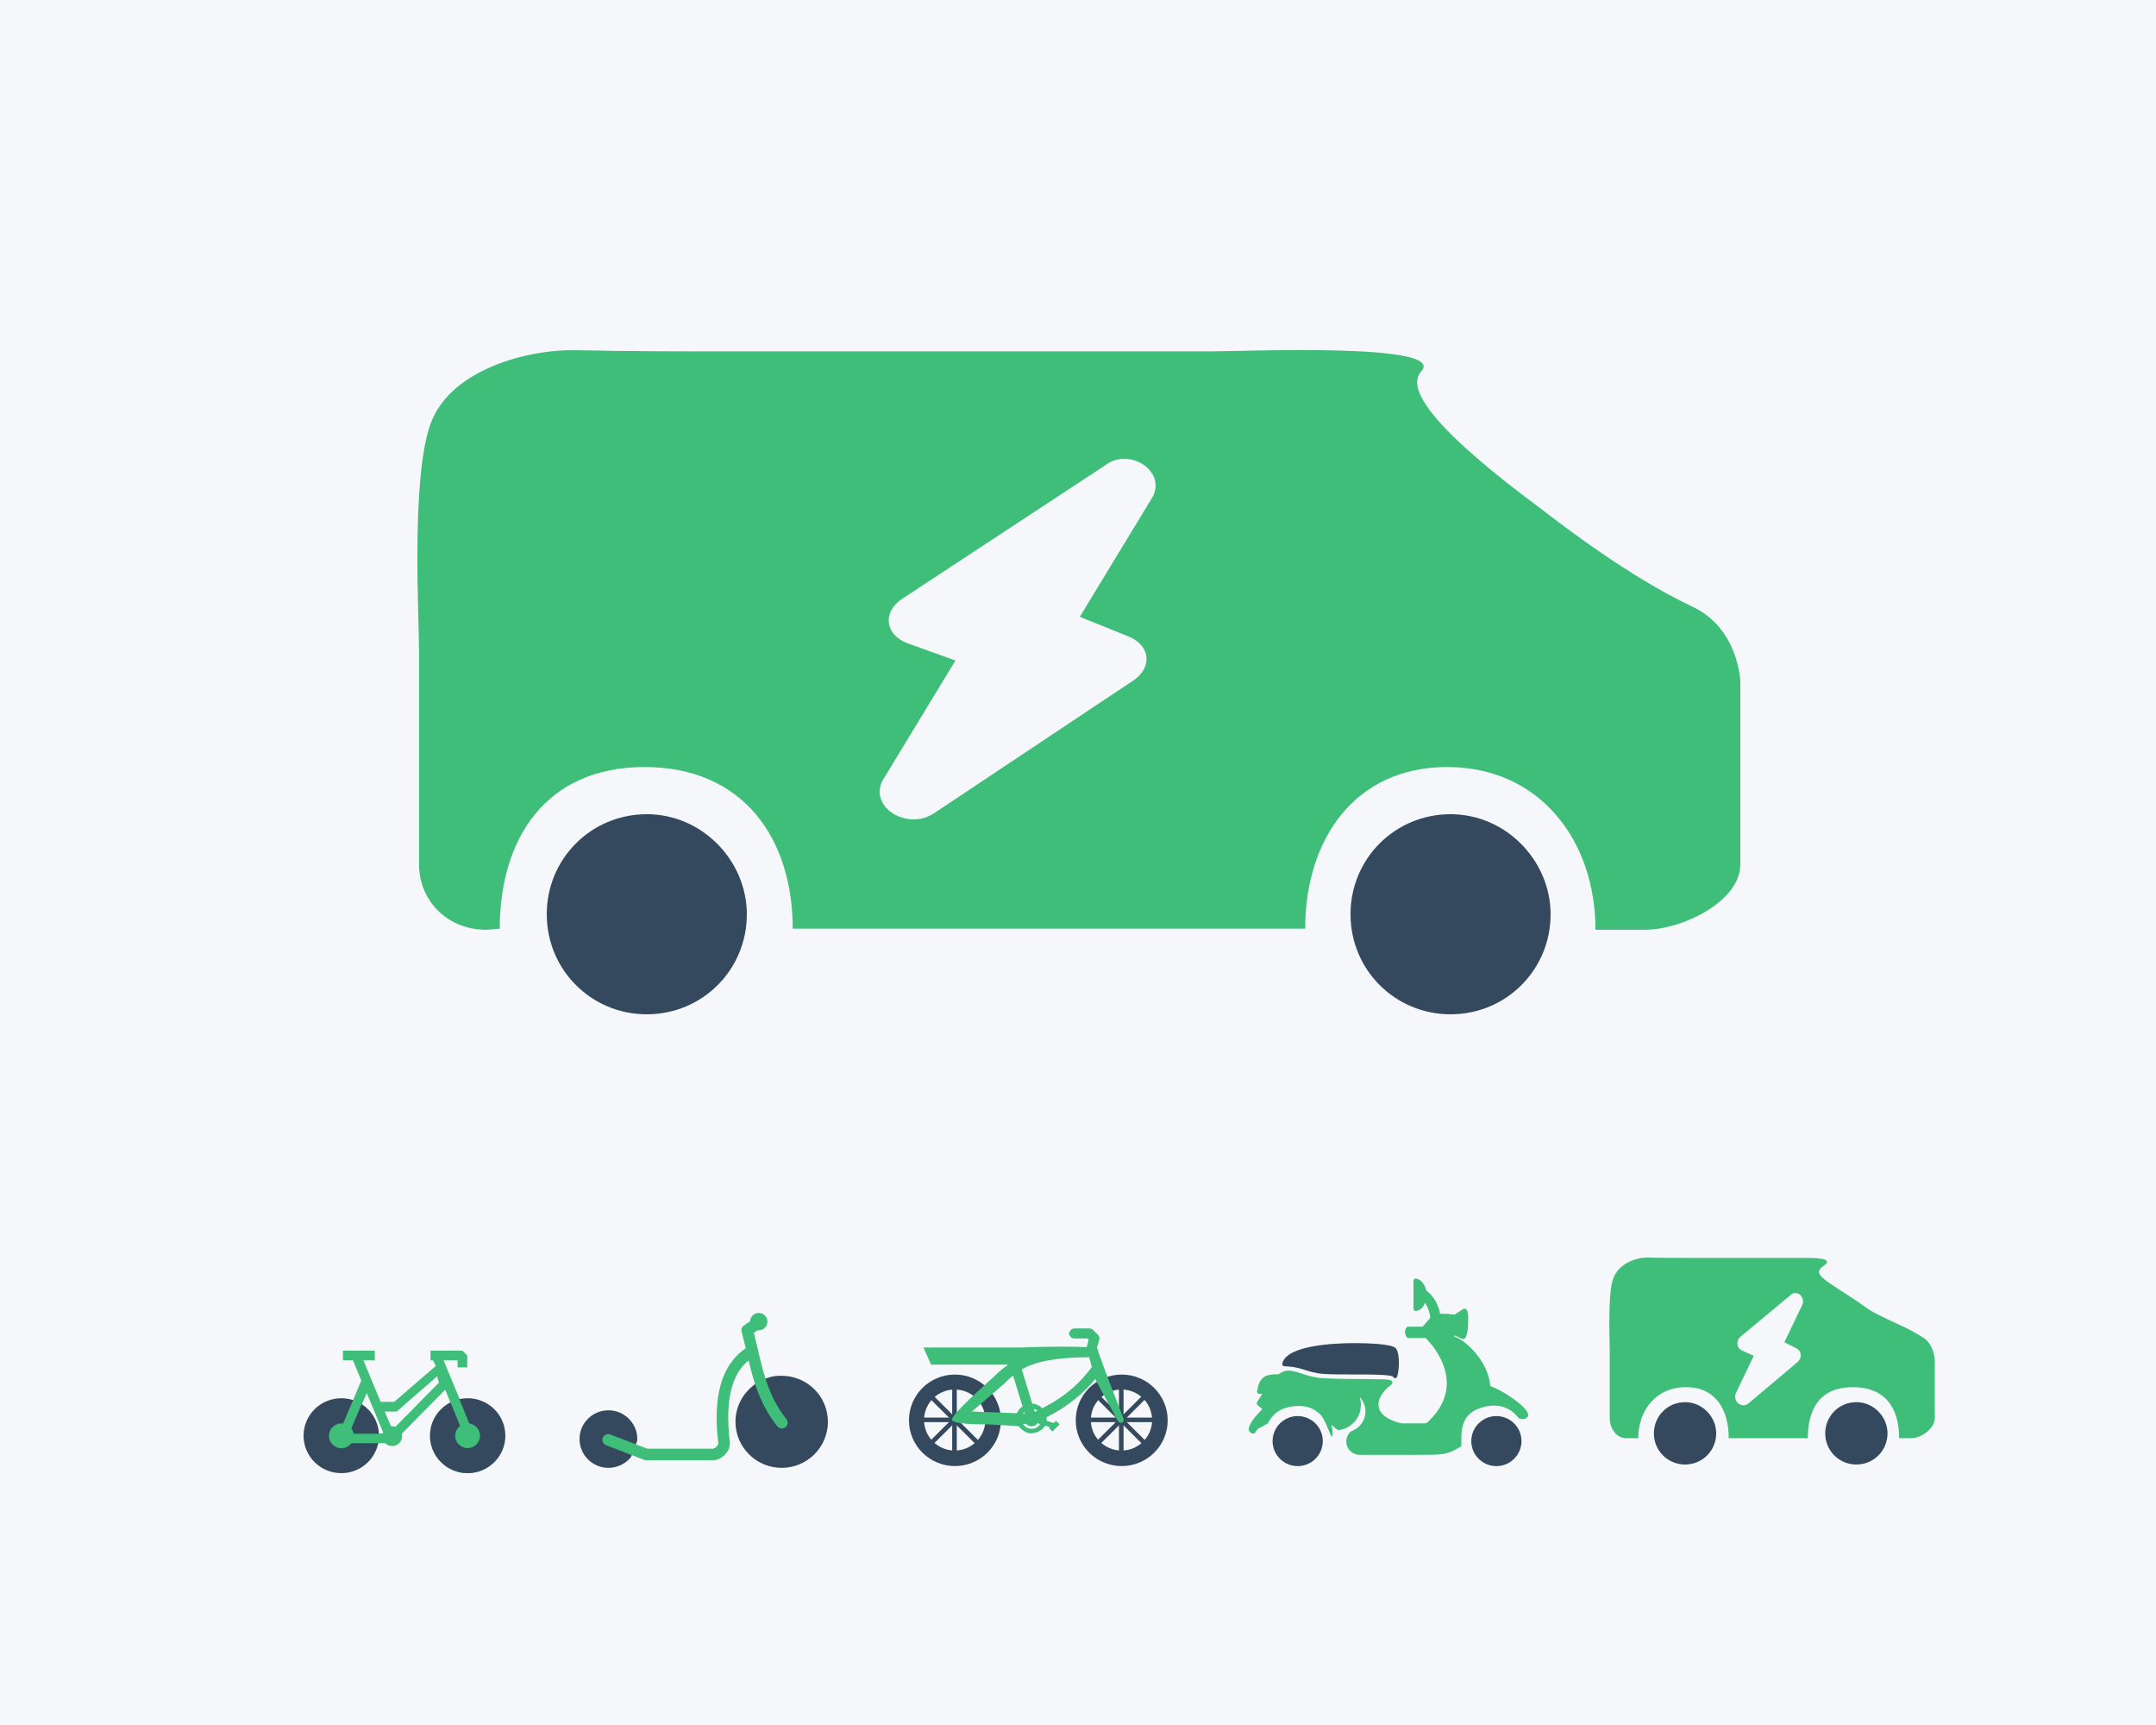
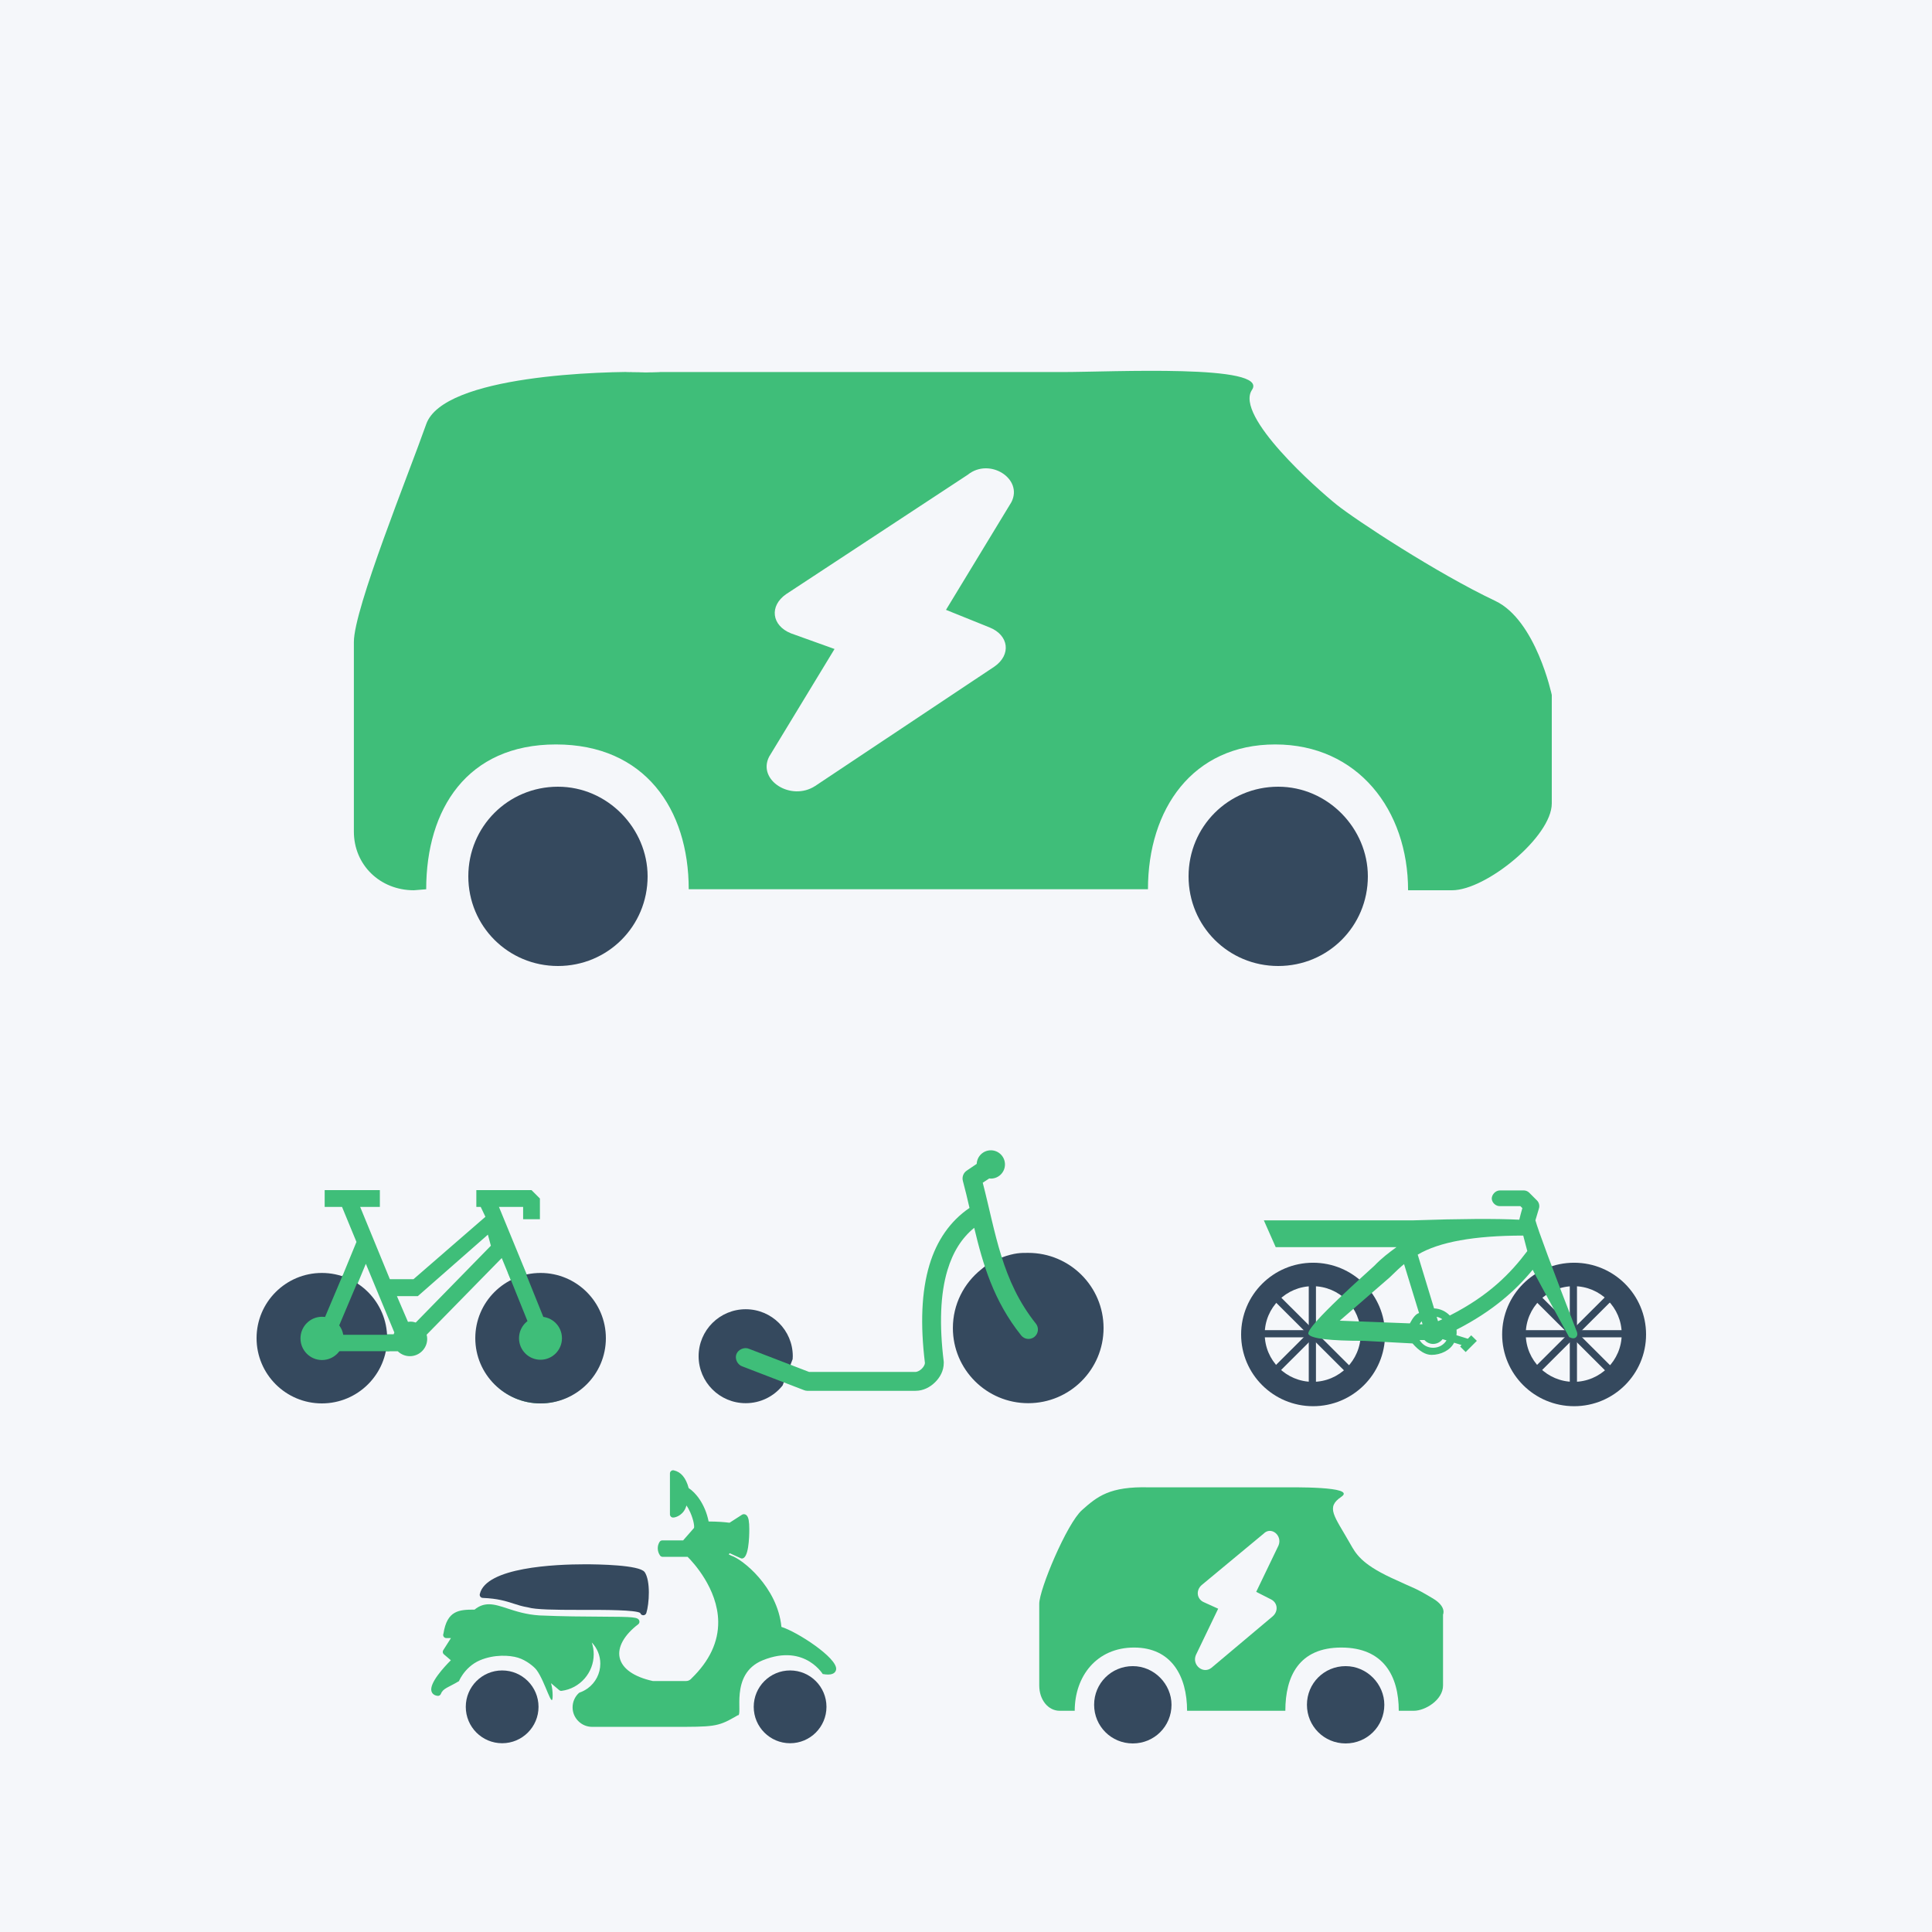
- <svg xmlns="http://www.w3.org/2000/svg" width="1250px" height="1000px" viewBox="0 0 1250 1000" version="1.1">
+ <svg xmlns="http://www.w3.org/2000/svg" width="1250px" height="1250px" viewBox="0 0 1250 1250" version="1.1">
  <g id="Layout_Template" stroke="none" stroke-width="1" fill="none" fill-rule="evenodd">
    <g id="car">
      <g>
-         <rect id="Rectangle" fill="#F5F7FA" x="0" y="0" width="1250" height="1000" />
-         <g id="icon/pedelec" transform="translate(527, 770)">
-           <g id="pedelec">
-             <g id="Group-9" transform="translate(0, 26.84658)" fill="#35495E">
-               <path d="M26.655,53.046 C11.934,53.046 0,41.171 0,26.523 C0,11.875 11.934,0 26.655,0 C41.376,0 53.309,11.875 53.309,26.523 C53.309,41.171 41.376,53.046 26.655,53.046 Z M26.518,44.037 C36.332,44.037 44.288,36.121 44.288,26.355 C44.288,16.59 36.332,8.673 26.518,8.673 C16.704,8.673 8.748,16.59 8.748,26.355 C8.748,36.121 16.704,44.037 26.518,44.037 Z" id="Combined-Shape" />
-               <rect id="Rectangle" x="5.864" y="24.932" width="41.048" height="2.652" />
-               <polygon id="Rectangle" transform="translate(26.38813, 26.25768) scale(-1, -1) rotate(90) translate(-26.38813, -26.25768) " points="5.965 24.925 46.811 24.925 46.811 27.59 5.965 27.59" />
-               <polygon id="Rectangle" transform="translate(26.38813, 26.25768) scale(-1, -1) rotate(45) translate(-26.38813, -26.25768) " points="5.918 24.979 46.865 24.878 46.858 27.536 5.911 27.638" />
-               <polygon id="Rectangle" transform="translate(26.38813, 26.25768) scale(-1, -1) rotate(135) translate(-26.38813, -26.25768) " points="5.911 24.878 46.858 24.979 46.865 27.638 5.918 27.536" />
-             </g>
-             <g id="Group-9" transform="translate(96.69065, 26.84658)" fill="#35495E">
-               <path d="M26.655,53.046 C11.934,53.046 0,41.171 0,26.523 C0,11.875 11.934,0 26.655,0 C41.376,0 53.309,11.875 53.309,26.523 C53.309,41.171 41.376,53.046 26.655,53.046 Z M26.518,44.037 C36.332,44.037 44.288,36.121 44.288,26.355 C44.288,16.59 36.332,8.673 26.518,8.673 C16.704,8.673 8.748,16.59 8.748,26.355 C8.748,36.121 16.704,44.037 26.518,44.037 Z" id="Combined-Shape" />
-               <rect id="Rectangle" x="5.864" y="24.932" width="41.048" height="2.652" />
-               <polygon id="Rectangle" transform="translate(26.38813, 26.25768) scale(-1, -1) rotate(90) translate(-26.38813, -26.25768) " points="5.965 24.925 46.811 24.925 46.811 27.59 5.965 27.59" />
-               <polygon id="Rectangle" transform="translate(26.38813, 26.25768) scale(-1, -1) rotate(45) translate(-26.38813, -26.25768) " points="5.918 24.979 46.865 24.878 46.858 27.536 5.911 27.638" />
-               <polygon id="Rectangle" transform="translate(26.38813, 26.25768) scale(-1, -1) rotate(135) translate(-26.38813, -26.25768) " points="5.911 24.878 46.858 24.979 46.865 27.638 5.918 27.536" />
-             </g>
-             <path d="M95.891,5.923 L103.451,5.923 L104.177,6.652 C103.77,8.048 103.363,9.594 103.038,10.943 C94.384,10.507 81.338,10.584 63.901,11.174 L8.417,11.174 L12.81,21.092 L57.545,21.092 C54.686,23.17 52.073,25.135 49.359,27.955 C48.295,29.061 23.352,50.835 24.959,53.281 C26.03,54.911 32.899,55.727 45.566,55.727 L63.496,56.688 C65.936,59.507 68.284,60.917 70.537,60.917 C73.918,60.917 77.453,59.253 78.895,56.416 L81.672,57.278 L81.126,57.823 L83.177,59.867 L87.32,55.727 L85.222,53.682 L83.991,54.956 L79.754,53.636 C79.882,52.93 79.824,52.258 79.801,51.592 C93.224,44.742 101.69,37.087 108,29.448 C108.14,29.896 112.639,38.195 121.5,54.344 C122.664,54.928 123.531,54.928 124.103,54.344 C124.675,53.76 124.675,52.874 124.103,51.686 C115.103,28.488 110.072,14.984 109.011,11.174 L110.289,6.883 C110.661,5.852 110.388,4.613 109.604,3.837 L106.687,0.925 C106.146,0.403 105.391,0.102 104.636,0.108 L95.891,0.108 C94.066,0.125 92.823,1.816 92.84,3.154 C92.91,4.672 94.368,5.992 95.891,5.923 Z M106.007,22.536 C99.767,30.811 91.835,38.958 77.308,46.364 C75.803,44.829 73.764,43.822 71.474,43.729 L65.414,23.856 C73.343,19.158 86.373,16.809 104.502,16.809 C105.161,19.345 105.662,21.254 106.007,22.536 Z M65.913,45.455 C64.842,45.723 63.708,46.994 62.509,49.268 L36.534,48.275 L54.983,32.316 C57.358,29.984 59.15,28.332 60.358,27.359 L65.913,45.455 Z M72.434,46.827 C73.195,47.001 73.915,47.296 74.531,47.736 C74.008,47.985 73.474,48.217 72.939,48.466 L72.434,46.827 Z M66.879,48.512 L67.198,49.601 L66.106,49.601 C66.332,49.207 66.571,48.837 66.879,48.512 Z M74.623,55.102 L76.081,55.56 C75.059,57.221 73.234,58.287 71.113,58.287 C68.946,58.287 67.11,57.152 66.104,55.421 L67.882,55.421 C68.684,56.289 69.841,56.874 71.119,56.874 C72.548,56.874 73.827,56.156 74.629,55.102 L74.623,55.102 Z" id="Fill-1" fill="#3FBE79" />
-           </g>
-         </g>
-         <g id="icon/car" transform="translate(242, 203)">
+         <rect id="Rectangle" fill="#F5F7FA" x="0" y="0" width="1250" height="1250" />
+         <g id="icon/car" transform="translate(228, 240)">
          <g id="car" transform="translate(0, -1)">
-             <path d="M650.543,92.276 C594.592,50.792 571.752,24.456 582.023,13.267 C597.429,-3.516 478.519,1.714 459.105,1.714 L180.839,1.714 C161.425,1.714 120.736,1.714 92.273,1.028 C63.809,0.342 18.667,12.267 7.489,44.075 C-3.689,75.883 0.957,154.827 0.957,176.326 L0.957,299.043 C0.957,320.542 17.793,337 39.785,337 L47.75,336.35 C47.75,284.456 74.241,242.655 131.713,242.655 C189.186,242.655 217.602,284.456 217.602,336.35 L514.73,336.35 C514.73,284.456 543.59,242.655 597.067,242.655 C650.543,242.655 683.023,285.105 683.023,337 L711.486,337 C733.478,337 767,320.542 767,299.043 L767,192.62 C767,192.62 765.793,162.254 739.415,149.773 C714.222,137.852 684.598,118.687 650.543,92.276 Z M426.355,85.921 L384.055,155.572 L412.276,166.949 C424.825,171.995 426.356,184.658 415.398,192.276 L299.393,269.545 C283.721,279.686 261.806,265.736 269.642,250.55 L311.942,180.899 L283.721,170.759 C271.172,165.713 269.641,153.05 280.599,145.431 L398.136,68.163 C412.216,56.785 434.193,70.735 426.357,85.921 L426.355,85.921 Z" id="Shape" fill="#3FBE79" />
+             <path d="M636.77,87.49 C624.373,77.549 570.682,30.133 582.023,13.267 C593.363,-3.599 491.4,1.714 459.105,1.714 C437.575,1.714 344.82,1.714 180.839,1.714 C161.425,1.714 219.463,2.4 191,1.714 C162.537,1.028 58.928,3.641 47.75,35.449 C36.573,67.257 0.957,154.827 0.957,176.326 L0.957,299.043 C0.957,320.542 17.793,337 39.785,337 L47.75,336.35 C47.75,284.456 74.241,242.655 131.713,242.655 C189.186,242.655 217.602,284.456 217.602,336.35 L514.73,336.35 C514.73,284.456 543.59,242.655 597.067,242.655 C650.543,242.655 683.023,285.105 683.023,337 L711.486,337 C733.478,337 776,302.32 776,280.821 L776,210.638 C776,210.638 765.793,162.254 739.415,149.773 C701.626,131.892 649.166,97.431 636.77,87.49 Z M426.355,85.921 L384.055,155.572 L412.276,166.949 C424.825,171.995 426.356,184.658 415.398,192.276 L299.393,269.545 C283.721,279.686 261.806,265.736 269.642,250.55 L311.942,180.899 L283.721,170.759 C271.172,165.713 269.641,153.05 280.599,145.431 L398.136,68.163 C412.216,56.785 434.193,70.735 426.357,85.921 L426.355,85.921 Z" id="Shape" fill="#3FBE79" />
            <path d="M133,270 C100.778,270 75,295.778 75,328 C75,360.222 100.778,386 133,386 C165.222,386 191,360.222 191,328 C191,297.087 165.222,270 133,270 L133,270 Z" id="wheel" fill="#35495E" />
            <path d="M599,270 C566.778,270 541,295.778 541,328 C541,360.222 566.778,386 599,386 C631.222,386 657,360.222 657,328 C657,297.087 631.222,270 599,270 L599,270 Z" id="wheel" fill="#35495E" />
          </g>
        </g>
-         <g id="icon/minicar" transform="translate(933, 729)">
-           <g id="minicar">
-             <path d="M145.322,26.448 C126.259,13.426 116.739,9.978 124.126,4.994 C131.513,0.009 117.77,0.223 112.994,0.223 L44.538,0.223 C39.762,0.223 29.752,0.223 22.75,0.009 C15.747,-0.205 4.642,3.512 1.892,13.426 C-0.858,23.34 0.285,47.946 0.285,54.647 L0.285,92.897 C0.285,99.597 4.427,104.727 9.837,104.727 L16.84,104.727 C16.84,88.552 27.09,75.15 44.538,75.15 C61.986,75.15 69.28,88.552 69.28,104.727 L115.142,104.727 C115.142,88.552 121.542,75.15 141.28,75.15 C161.018,75.15 168.079,88.552 168.079,104.727 L175.081,104.727 C180.492,104.727 188.738,99.597 188.738,92.897 L188.738,59.726 C188.738,59.726 188.442,50.261 181.952,46.371 C172.656,40.797 175.28,42.376 163.624,36.882 C149.57,30.258 150.898,30.258 145.322,26.448 Z M111.958,27.407 L101.544,49.097 L108.492,52.64 C111.581,54.211 111.958,58.155 109.26,60.527 L80.703,84.589 C76.845,87.747 71.45,83.403 73.379,78.674 L83.792,56.984 L76.845,53.826 C73.755,52.255 73.378,48.311 76.076,45.939 L105.011,21.877 C108.477,18.334 113.887,22.678 111.958,27.407 L111.958,27.407 Z" id="Shape" fill="#3FBE79" />
-             <path d="M43.953,83.844 C33.92,83.844 25.893,91.879 25.893,101.922 C25.893,111.965 33.92,120 43.953,120 C53.986,120 62.012,111.965 62.012,101.922 C62.012,92.287 53.986,83.844 43.953,83.844 L43.953,83.844 Z" id="wheel" fill="#35495E" />
-             <path d="M143.279,83.844 C133.246,83.844 125.219,91.879 125.219,101.922 C125.219,111.965 133.246,120 143.279,120 C153.312,120 161.338,111.965 161.338,101.922 C161.338,92.287 153.312,83.844 143.279,83.844 L143.279,83.844 Z" id="wheel" fill="#35495E" />
+         <g id="icon/pedelec" transform="translate(803, 770)">
+           <g id="pedelec">
+             <g id="Group-9" transform="translate(0, 46.98151)" fill="#35495E">
+               <path d="M46.557,92.83 C20.844,92.83 0,72.049 0,46.415 C0,20.781 20.844,0 46.557,0 C72.269,0 93.114,20.781 93.114,46.415 C93.114,72.049 72.269,92.83 46.557,92.83 Z M46.318,77.065 C63.46,77.065 77.356,63.211 77.356,46.122 C77.356,29.032 63.46,15.178 46.318,15.178 C29.176,15.178 15.28,29.032 15.28,46.122 C15.28,63.211 29.176,77.065 46.318,77.065 Z" id="Combined-Shape" />
+               <rect id="Rectangle" x="10.243" y="43.63" width="71.698" height="4.642" />
+               <polygon id="Rectangle" transform="translate(46.09127, 45.95094) scale(-1, -1) rotate(90) translate(-46.09127, -45.95094) " points="10.352 43.623 81.831 43.623 81.831 48.279 10.352 48.279" />
+               <polygon id="Rectangle" transform="translate(46.09127, 45.95094) scale(-1, -1) rotate(45) translate(-46.09127, -45.95094) " points="10.301 43.681 81.889 43.572 81.882 48.221 10.294 48.33" />
+               <polygon id="Rectangle" transform="translate(46.09127, 45.95094) scale(-1, -1) rotate(135) translate(-46.09127, -45.95094) " points="10.294 43.572 81.882 43.681 81.889 48.33 10.301 48.221" />
+             </g>
+             <g id="Group-9" transform="translate(168.8863, 46.98151)" fill="#35495E">
+               <path d="M46.557,92.83 C20.844,92.83 0,72.049 0,46.415 C0,20.781 20.844,0 46.557,0 C72.269,0 93.114,20.781 93.114,46.415 C93.114,72.049 72.269,92.83 46.557,92.83 Z M46.318,77.065 C63.46,77.065 77.356,63.211 77.356,46.122 C77.356,29.032 63.46,15.178 46.318,15.178 C29.176,15.178 15.28,29.032 15.28,46.122 C15.28,63.211 29.176,77.065 46.318,77.065 Z" id="Combined-Shape" />
+               <rect id="Rectangle" x="10.243" y="43.63" width="71.698" height="4.642" />
+               <polygon id="Rectangle" transform="translate(46.09127, 45.95094) scale(-1, -1) rotate(90) translate(-46.09127, -45.95094) " points="10.352 43.623 81.831 43.623 81.831 48.279 10.352 48.279" />
+               <polygon id="Rectangle" transform="translate(46.09127, 45.95094) scale(-1, -1) rotate(45) translate(-46.09127, -45.95094) " points="10.301 43.681 81.889 43.572 81.882 48.221 10.294 48.33" />
+               <polygon id="Rectangle" transform="translate(46.09127, 45.95094) scale(-1, -1) rotate(135) translate(-46.09127, -45.95094) " points="10.294 43.572 81.882 43.681 81.889 48.33 10.301 48.221" />
+             </g>
+             <path d="M167.49,10.365 L180.694,10.365 L181.962,11.642 C181.252,14.084 180.541,16.789 179.973,19.15 C164.857,18.387 142.071,18.522 111.614,19.554 L14.702,19.554 L22.376,36.91 L100.513,36.91 C95.519,40.548 90.954,43.986 86.214,48.92 C84.355,50.856 40.788,88.962 43.594,93.241 C45.465,96.095 57.463,97.521 79.589,97.521 L110.907,99.204 C115.169,104.137 119.269,106.604 123.205,106.604 C129.11,106.604 135.285,103.693 137.802,98.727 L142.654,100.237 L141.7,101.19 L145.283,104.767 L152.519,97.521 L148.855,93.944 L146.703,96.174 L139.304,93.863 C139.528,92.627 139.426,91.451 139.386,90.286 C162.831,78.298 177.619,64.901 188.64,51.534 C188.884,52.318 196.744,66.841 212.219,95.103 C214.252,96.125 215.768,96.125 216.767,95.103 C217.766,94.08 217.766,92.53 216.767,90.45 C201.047,49.854 192.26,26.222 190.406,19.554 L192.639,12.045 C193.288,10.242 192.811,8.073 191.441,6.715 L186.346,1.618 C185.402,0.706 184.083,0.179 182.764,0.189 L167.489,0.189 C164.302,0.22 162.13,3.178 162.16,5.519 C162.283,8.176 164.83,10.486 167.49,10.365 Z M185.159,39.438 C174.259,53.919 160.405,68.176 135.032,81.137 C132.403,78.451 128.841,76.688 124.842,76.526 L114.256,41.748 C128.107,33.527 150.864,29.416 182.53,29.416 C183.681,33.854 184.557,37.195 185.159,39.438 Z M115.129,79.546 C113.258,80.016 111.276,82.24 109.183,86.22 L63.813,84.481 L96.038,56.552 C100.185,52.472 103.315,49.58 105.426,47.878 L115.129,79.546 Z M126.518,81.948 C127.847,82.252 129.106,82.769 130.182,83.539 C129.268,83.975 128.334,84.38 127.401,84.816 L126.518,81.948 Z M116.815,84.897 L117.373,86.802 L115.465,86.802 C115.861,86.113 116.277,85.464 116.815,84.897 Z M130.341,96.429 L132.889,97.229 C131.102,100.138 127.915,102.002 124.211,102.002 C120.425,102.002 117.218,100.016 115.462,96.986 L118.568,96.986 C119.969,98.506 121.988,99.529 124.221,99.529 C126.718,99.529 128.951,98.273 130.351,96.429 L130.341,96.429 Z" id="Fill-1" fill="#3FBE79" />
          </g>
        </g>
-         <g id="icon/scooter" transform="translate(724, 741)">
-           <g id="scooter" transform="translate(81, 54.5) scale(-1, 1) translate(-81, -54.5) ">
-             <path d="M154.149,75.858 L156.942,73.484 C157.421,73.079 157.53,72.377 157.186,71.847 L154.113,67.025 L155.912,67.025 L155.957,67.025 C156.662,67.025 157.223,66.467 157.223,65.766 C157.223,65.577 157.186,65.397 157.105,65.235 C155.641,55.916 150.805,55.691 144.667,55.682 C142.887,54.234 141.043,53.55 138.901,53.55 C136.632,53.55 134.273,54.324 131.534,55.214 C128.198,56.303 124.049,57.661 118.716,57.994 C109.28,58.408 100.738,58.452 93.878,58.488 C80.916,58.551 79.244,58.623 78.756,60.135 C78.593,60.647 78.765,61.196 79.19,61.52 C84.839,65.811 87.542,70.668 86.611,74.833 C85.635,79.186 80.925,82.479 73.342,84.134 L60.054,84.134 C59.367,84.134 58.753,83.909 58.165,83.396 C58.093,83.351 58.021,83.27 57.822,83.036 C50.663,76.11 47.083,68.518 47.192,60.449 C47.364,47.244 57.424,36.639 59.431,34.651 L69.428,34.651 C69.834,34.651 70.223,34.453 70.458,34.121 C71.055,33.275 71.371,32.285 71.371,31.251 C71.371,30.307 71.127,29.443 70.639,28.687 C70.404,28.328 70.006,28.103 69.572,28.103 L61.229,28.103 L56.9,23.182 C56.655,22.688 56.936,20.178 58.364,16.949 C58.924,15.689 59.458,14.79 59.891,14.178 C60.841,17.803 63.968,19 65.233,19 C65.929,19 66.499,18.433 66.499,17.74 L66.499,1.423 C66.499,1.045 66.327,0.685 66.029,0.443 C65.731,0.2 65.342,0.11 64.962,0.191 C62.088,0.811 60.127,3.132 58.997,7.279 C56.33,8.943 52.434,13.513 51.024,20.565 C47.02,20.601 44.724,20.817 42.654,21.069 L37.647,17.857 C37.439,17.722 37.204,17.659 36.96,17.659 C35.938,17.659 35.278,18.469 34.989,20.079 C34.835,20.97 34.754,22.166 34.754,23.65 C34.754,27.158 35.043,35.308 37.692,35.308 C37.872,35.308 38.053,35.272 38.216,35.191 L42.582,33.203 L42.988,33.662 L41.967,34.184 C37.574,35.551 23.464,46.624 21.901,62.573 C15.573,64.507 -0.417,74.878 0.008,79.43 C0.072,80.068 0.496,81.553 3.217,81.553 C3.823,81.553 4.528,81.49 5.35,81.355 C4.726,82.563 11.919,68.823 29.362,75.859 C42.988,81.355 36.96,98.322 39.409,97.798 C39.87,98.068 40.307,98.322 40.726,98.562 C47.435,102.395 49.394,102.395 65.55,102.395 L97.619,102.395 C99.707,102.395 101.678,101.585 103.151,100.11 C104.634,98.635 105.447,96.691 105.447,94.632 C105.447,92.464 104.543,90.386 102.961,88.938 C102.817,88.803 102.627,88.704 102.428,88.65 C101.47,88.317 100.548,87.831 99.608,87.192 C99.572,87.165 99.526,87.138 99.49,87.12 C96.273,84.836 94.356,81.139 94.356,77.217 C94.356,73.987 95.622,70.983 97.773,68.77 C97.258,70.272 96.996,71.874 96.996,73.484 C96.996,80.842 102.509,87.103 109.831,88.047 C110.183,88.101 110.545,87.984 110.816,87.75 L114.07,84.998 C113.636,86.59 113.419,88.236 113.419,89.9 C113.419,96.226 116.325,84.41 119.874,79.705 C120.805,78.473 123.91,75.858 127.296,74.833 C130.681,73.807 136.832,73.484 142.478,75.859 C149.109,78.647 151.436,85.396 150.83,84.134 C155.024,86.68 157.267,86.968 158.117,89.234 C158.325,89.774 158.876,90.107 159.446,90.044 C161.136,89.846 161.705,88.848 161.886,88.263 C162.917,85.007 156.68,78.386 154.149,75.859 L154.149,75.858 Z" id="Fill-1" fill="#3FBE79" />
-             <path d="M100.492,37.623 C95.285,37.623 78.824,37.856 76.663,40.677 L76.645,40.668 C74.177,44.216 74.792,53.415 75.949,57.044 C76.12,57.574 76.609,57.924 77.16,57.924 C77.223,57.924 77.287,57.915 77.359,57.906 C77.856,57.835 78.245,57.475 78.38,57.008 C80.297,55.787 92.7,55.787 99.435,55.787 L103.105,55.787 C112.334,55.787 120.244,55.706 123.309,54.78 C125.56,54.412 127.305,53.855 129.14,53.262 C132.186,52.283 135.341,51.268 141.398,51.017 C141.768,50.999 142.121,50.819 142.347,50.522 C142.564,50.235 142.654,49.849 142.564,49.489 C140.115,38.782 112.327,37.623 100.492,37.623 Z" id="Fill-2" fill="#35495E" />
-             <ellipse id="Oval" fill="#35495E" cx="18.431" cy="94.419" rx="14.551" ry="14.501" />
-             <ellipse id="Oval" fill="#35495E" cx="133.626" cy="94.419" rx="14.551" ry="14.501" />
-             <ellipse id="Oval" fill="#35495E" cx="133.383" cy="94.499" rx="11.398" ry="11.359" />
+         <g id="icon/minicar" transform="translate(672, 962)">
+           <g id="minicar">
+             <path d="M201.451,36.587 C191.213,18.572 185.608,13.308 195.849,6.412 C206.089,-0.484 163.257,0.308 156.637,0.308 L71.584,0.308 C45.739,-0.431 37.838,6.355 28.056,15.013 C18.274,23.67 0.395,66.325 0.395,75.595 L0.395,128.507 C0.395,137.777 6.137,144.873 13.637,144.873 L23.344,144.873 C23.344,122.497 37.553,103.958 61.74,103.958 C85.927,103.958 96.039,122.497 96.039,144.873 L159.614,144.873 C159.614,122.497 168.487,103.958 195.849,103.958 C223.21,103.958 232.999,122.497 232.999,144.873 L242.706,144.873 C250.205,144.873 261.637,137.777 261.637,128.507 L261.637,82.62 C261.637,82.62 264.13,77.602 255.134,72.221 C242.247,64.511 244.059,66.332 227.901,58.732 C208.419,49.569 205.132,43.064 201.451,36.587 Z M155.201,37.913 L140.765,67.917 L150.396,72.818 C154.679,74.992 155.201,80.447 151.462,83.729 L111.873,117.015 C106.525,121.383 99.046,115.374 101.72,108.832 L116.156,78.828 L106.525,74.46 C102.243,72.286 101.72,66.831 105.46,63.549 L145.571,30.263 C150.375,25.362 157.875,31.371 155.201,37.913 L155.201,37.913 Z" id="Shape" fill="#3FBE79" />
+             <path d="M60.929,115.984 C47.021,115.984 35.894,127.099 35.894,140.992 C35.894,154.885 47.021,166 60.929,166 C74.837,166 85.964,154.885 85.964,140.992 C85.964,127.664 74.837,115.984 60.929,115.984 L60.929,115.984 Z" id="wheel" fill="#35495E" />
+             <path d="M198.619,115.984 C184.711,115.984 173.585,127.099 173.585,140.992 C173.585,154.885 184.711,166 198.619,166 C212.527,166 223.654,154.885 223.654,140.992 C223.654,127.664 212.527,115.984 198.619,115.984 L198.619,115.984 Z" id="wheel" fill="#35495E" />
          </g>
        </g>
-         <g id="bike" transform="translate(176, 783)">
-           <g id="Group-4" transform="translate(58.5, 35.5) scale(-1, 1) translate(-58.5, -35.5) ">
+         <g id="icon/scooter" transform="translate(279, 951)">
+           <g id="scooter" transform="translate(131, 88.5) scale(-1, 1) translate(-131, -88.5) ">
+             <path d="M249.303,123.183 L253.82,119.327 C254.595,118.669 254.77,117.53 254.215,116.668 L249.245,108.839 L252.154,108.839 L252.227,108.839 C253.367,108.839 254.273,107.933 254.273,106.794 C254.273,106.487 254.215,106.195 254.083,105.932 C251.715,90.799 243.894,90.434 233.968,90.419 C231.088,88.068 228.106,86.958 224.642,86.958 C220.972,86.958 217.157,88.214 212.727,89.66 C207.333,91.427 200.623,93.633 191.998,94.173 C176.737,94.845 162.922,94.918 151.828,94.977 C130.865,95.079 128.161,95.196 127.371,97.65 C127.108,98.482 127.386,99.373 128.073,99.899 C137.209,106.867 141.58,114.755 140.074,121.517 C138.495,128.587 130.879,133.933 118.614,136.621 L97.125,136.621 C96.014,136.621 95.02,136.256 94.07,135.423 C93.953,135.35 93.836,135.219 93.514,134.839 C81.936,123.592 76.147,111.263 76.322,98.161 C76.6,76.718 92.871,59.496 96.116,56.269 L112.284,56.269 C112.942,56.269 113.571,55.947 113.951,55.407 C114.916,54.034 115.427,52.427 115.427,50.747 C115.427,49.213 115.032,47.811 114.243,46.584 C113.863,46 113.22,45.635 112.518,45.635 L99.025,45.635 L92.023,37.645 C91.628,36.841 92.081,32.766 94.391,27.522 C95.297,25.477 96.16,24.016 96.861,23.023 C98.396,28.91 103.454,30.853 105.501,30.853 C106.627,30.853 107.548,29.933 107.548,28.808 L107.548,2.311 C107.548,1.697 107.27,1.113 106.787,0.719 C106.305,0.324 105.676,0.178 105.062,0.31 C100.414,1.318 97.242,5.086 95.414,11.82 C91.102,14.522 84.801,21.942 82.521,33.394 C76.045,33.453 72.332,33.803 68.984,34.212 L60.885,28.998 C60.549,28.779 60.169,28.676 59.774,28.676 C58.122,28.676 57.055,29.991 56.587,32.606 C56.339,34.052 56.207,35.994 56.207,38.405 C56.207,44.101 56.675,57.335 60.958,57.335 C61.251,57.335 61.543,57.277 61.806,57.145 L68.867,53.917 L69.525,54.662 L67.873,55.509 C60.768,57.73 37.948,75.711 35.419,101.609 C25.186,104.749 -0.674,121.591 0.013,128.982 C0.116,130.019 0.803,132.429 5.203,132.429 C6.182,132.429 7.323,132.327 8.653,132.108 C7.644,134.071 19.276,111.759 47.486,123.183 C69.525,132.108 59.774,159.661 63.736,158.809 C64.481,159.248 65.188,159.661 65.866,160.05 C76.716,166.274 79.884,166.274 106.013,166.274 L157.878,166.274 C161.255,166.274 164.442,164.959 166.825,162.563 C169.222,160.168 170.538,157.013 170.538,153.668 C170.538,150.148 169.076,146.773 166.518,144.421 C166.284,144.202 165.977,144.042 165.655,143.954 C164.106,143.414 162.615,142.625 161.094,141.588 C161.036,141.544 160.963,141.5 160.904,141.471 C155.7,137.761 152.601,131.757 152.601,125.389 C152.601,120.145 154.647,115.266 158.127,111.672 C157.293,114.112 156.869,116.712 156.869,119.327 C156.869,131.275 165.787,141.442 177.628,142.975 C178.198,143.063 178.783,142.873 179.221,142.493 L184.484,138.024 C183.782,140.609 183.431,143.282 183.431,145.984 C183.431,156.257 188.13,137.069 193.871,129.43 C195.375,127.428 200.398,123.183 205.873,121.517 C211.348,119.852 221.296,119.327 230.428,123.183 C241.152,127.712 244.916,138.67 243.935,136.621 C250.718,140.755 254.346,141.223 255.72,144.904 C256.056,145.78 256.948,146.32 257.869,146.218 C260.603,145.897 261.523,144.275 261.816,143.326 C263.482,138.038 253.396,127.287 249.302,123.183 L249.303,123.183 Z" id="Fill-1" fill="#3FBE79" />
+             <path d="M162.525,61.094 C154.103,61.094 127.48,61.473 123.985,66.054 L123.956,66.039 C119.965,71.801 120.959,86.738 122.831,92.631 C123.108,93.492 123.898,94.061 124.79,94.061 C124.892,94.061 124.994,94.046 125.111,94.032 C125.915,93.915 126.544,93.331 126.763,92.573 C129.863,90.589 149.922,90.589 160.814,90.589 L166.749,90.589 C181.677,90.589 194.469,90.458 199.426,88.955 C203.066,88.357 205.888,87.453 208.855,86.49 C213.782,84.9 218.885,83.252 228.68,82.843 C229.28,82.814 229.85,82.522 230.216,82.041 C230.566,81.574 230.713,80.947 230.566,80.364 C226.606,62.976 181.665,61.094 162.525,61.094 Z" id="Fill-2" fill="#35495E" />
+             <ellipse id="Oval" fill="#35495E" cx="29.808" cy="153.322" rx="23.533" ry="23.548" />
+             <ellipse id="Oval" fill="#35495E" cx="216.111" cy="153.322" rx="23.533" ry="23.548" />
+             <ellipse id="Oval" fill="#35495E" cx="215.719" cy="153.452" rx="18.434" ry="18.446" />
+           </g>
+         </g>
+         <g id="bike" transform="translate(166, 770)">
+           <g id="Group-4" transform="translate(113, 69) scale(-1, 1) translate(-113, -69) ">
            <g id="Group-3">
-               <path d="M94.45,29.652 C92.576,29.652 90.739,29.913 88.976,30.397 L83.54,17.247 L88.377,5.588 L94.188,5.588 L94.188,0 L75.705,0 L75.705,5.588 L82.303,5.588 L72.355,29.652 L64.438,29.652 L40.35,8.875 L41.926,5.588 L43.388,5.588 L43.388,0 L24.906,0 L22.094,2.794 L22.094,9.685 L27.718,9.685 L27.718,5.588 L35.816,5.588 L25.956,29.428 C24.681,29.168 23.331,29.056 21.982,29.056 C10.322,29.056 0.875,38.443 0.875,50.028 C0.875,61.613 10.322,71 21.982,71 C33.641,71 43.089,61.613 43.089,50.028 C43.089,41.758 38.29,34.643 31.317,31.216 L34.878,22.611 L60.033,48.128 C59.921,48.575 59.846,49.022 59.846,49.507 C59.846,52.673 62.433,55.28 65.657,55.28 C67.231,55.28 68.656,54.647 69.706,53.641 L74.317,53.641 C76.042,63.178 84.402,70.442 94.524,70.442 C105.846,70.442 115.032,61.315 115.032,50.064 C114.994,38.777 105.772,29.651 94.449,29.651 L94.45,29.652 Z M66.292,43.852 C66.031,43.815 65.732,43.778 65.47,43.778 C64.835,43.778 64.237,43.89 63.677,44.076 L38.522,18.511 L39.52,14.824 L62.986,35.295 L69.986,35.295 L66.292,43.852 Z M70.856,47.39 L80.401,24.535 L83.759,32.562 C78.326,35.795 74.553,41.444 73.912,47.985 L71.082,47.985 C71.007,47.799 70.932,47.613 70.856,47.39 L70.856,47.39 Z" id="Fill-1" fill="#3FBE79" />
-               <ellipse id="Oval" fill="#35495E" cx="95.131" cy="49.287" rx="21.869" ry="21.713" />
-               <ellipse id="Oval-2" fill="#35495E" cx="21.869" cy="49.287" rx="21.869" ry="21.713" />
+               <path d="M182.442,57.633 C178.821,57.633 175.273,58.14 171.869,59.081 L161.369,33.523 L170.71,10.861 L181.935,10.861 L181.935,0 L146.233,0 L146.233,10.861 L158.979,10.861 L139.763,57.633 L124.471,57.633 L77.94,17.25 L80.986,10.861 L83.81,10.861 L83.81,0 L48.108,0 L42.677,5.43 L42.677,18.825 L53.54,18.825 L53.54,10.861 L69.182,10.861 L50.137,57.199 C47.674,56.692 45.067,56.475 42.46,56.475 C19.939,56.475 1.69,74.72 1.69,97.237 C1.69,119.754 19.939,138 42.46,138 C64.982,138 83.231,119.754 83.231,97.237 C83.231,81.164 73.961,67.335 60.492,60.674 L67.372,43.948 L115.962,93.545 C115.745,94.414 115.6,95.283 115.6,96.224 C115.6,102.378 120.597,107.446 126.824,107.446 C129.866,107.446 132.618,106.216 134.646,104.261 L143.553,104.261 C146.884,122.796 163.033,136.915 182.584,136.915 C204.454,136.915 222.198,119.176 222.198,97.308 C222.126,75.37 204.311,57.632 182.44,57.632 L182.442,57.633 Z M128.051,85.234 C127.546,85.161 126.969,85.089 126.464,85.089 C125.237,85.089 124.083,85.307 123,85.67 L74.41,35.98 L76.337,28.812 L121.665,68.601 L135.187,68.601 L128.051,85.234 Z M136.867,92.111 L155.305,47.688 L161.791,63.29 C151.297,69.574 144.009,80.553 142.77,93.266 L137.305,93.266 C137.159,92.905 137.013,92.544 136.867,92.11 L136.867,92.111 Z" id="Fill-1" fill="#3FBE79" />
+               <ellipse id="Oval" fill="#35495E" cx="183.757" cy="95.798" rx="42.243" ry="42.202" />
+               <ellipse id="Oval-2" fill="#35495E" cx="42.243" cy="95.798" rx="42.243" ry="42.202" />
            </g>
-             <g id="Group-2" transform="translate(72.35526, 28.19617)" fill="#3FBE79">
-               <ellipse id="Oval" cx="22.724" cy="21.165" rx="7.21" ry="7.201" />
-               <polygon id="Rectangle" transform="translate(18.24457, 12.87381) rotate(-23) translate(-18.24457, -12.87381) " points="15.508 0.214 20.969 0.217 20.981 25.533 15.52 25.531" />
-               <polygon id="Rectangle" transform="translate(12.78203, 22.69282) rotate(-90) translate(-12.78203, -22.69282) " points="10.055 10.02 15.51 10.02 15.51 35.366 10.055 35.366" />
+             <g id="Group-2" transform="translate(139.7632, 54.80383)" fill="#3FBE79">
+               <ellipse id="Oval" cx="43.894" cy="41.138" rx="13.928" ry="13.996" />
+               <polygon id="Rectangle" transform="translate(35.24166, 25.02234) rotate(-23) translate(-35.24166, -25.02234) " points="30.005 0.451 40.564 0.433 40.478 49.593 29.919 49.612" />
+               <polygon id="Rectangle" transform="translate(24.69007, 44.10718) rotate(-90) translate(-24.69007, -44.10718) " points="19.389 19.628 29.991 19.628 29.991 68.587 19.389 68.587" />
            </g>
-             <g id="Group" transform="translate(14.71053, 25.30861)" fill="#3FBE79">
-               <ellipse id="Oval" cx="7.19" cy="23.996" rx="7.19" ry="7.162" />
-               <polygon id="Rectangle" transform="translate(10.83944, 12.80529) rotate(22) translate(-10.83944, -12.80529) " points="8.134 0.214 13.579 0.206 13.544 25.397 8.1 25.404" />
+             <g id="Group" transform="translate(28.41521, 49.19139)" fill="#3FBE79">
+               <ellipse id="Oval" cx="13.889" cy="46.641" rx="13.889" ry="13.921" />
+               <polygon id="Rectangle" transform="translate(20.93772, 24.88915) rotate(22) translate(-20.93772, -24.88915) " points="15.655 0.426 26.181 0.434 26.22 49.353 15.695 49.344" />
            </g>
          </g>
        </g>
-         <g id="icon/miniscooter" transform="translate(336, 761)">
+         <g id="icon/miniscooter" transform="translate(452, 744)">
          <g id="miniscooter">
            <g>
-               <path d="M36.19,38.169 C40.899,39.826 37.413,37.548 43.535,42.441 C49.657,47.334 53.581,54.813 53.581,63.238 C53.581,77.975 41.586,89.924 26.791,89.924 C11.996,89.924 0,77.975 0,63.238 C0,48.501 11.996,36.552 26.791,36.552 C29.505,36.551 31.48,36.513 36.19,38.169 Z M144,73.244 C144,82.457 136.504,89.923 127.256,89.923 C121.932,89.923 117.19,87.473 114.122,83.616 L110.564,74.287 C110.544,73.941 110.512,73.596 110.512,73.244 C110.512,64.032 118.007,56.566 127.256,56.566 C136.504,56.566 144,64.032 144,73.244 Z" id="Fill-1" fill="#35495E" transform="translate(72, 63.23764) scale(-1, 1) translate(-72, -63.23764) " />
-               <path d="M29.99,0.135 C32.698,0.135 34.909,2.267 35.014,4.949 L38.572,7.356 C39.763,8.154 40.312,9.632 39.933,11.019 C39.069,14.178 38.33,17.376 37.578,20.594 C44.459,25.264 49.215,32.178 51.811,40.791 C54.703,50.373 55.088,62.041 53.434,75.639 L53.434,75.691 C53.447,76.129 53.813,76.973 54.532,77.68 C55.265,78.399 56.227,78.831 56.783,78.831 L94.617,78.831 L115.863,70.668 C117.524,69.863 119.801,70.779 120.468,72.499 C121.135,74.22 120.043,76.371 118.27,76.895 L96.501,85.267 C96.122,85.43 95.71,85.515 95.298,85.528 L56.784,85.528 C53.991,85.528 51.603,84.246 49.824,82.494 C48.045,80.741 46.737,78.406 46.737,75.639 C46.73,75.502 46.73,75.358 46.737,75.22 C48.372,62.041 47.954,51.092 45.429,42.727 C43.466,36.232 40.359,31.294 35.905,27.657 C32.824,40.562 29.017,53.597 19.212,65.854 C18.054,67.299 15.948,67.535 14.502,66.377 C13.057,65.219 12.821,63.113 13.979,61.668 C26.165,46.441 28.232,29.527 32.869,11.645 L30.567,10.127 C30.371,10.153 30.194,10.18 29.991,10.18 C27.218,10.18 24.968,7.929 24.968,5.156 C24.968,2.383 27.218,0.133 29.991,0.133 L29.99,0.135 Z" id="Path" fill="#3FBE79" transform="translate(66.95475, 42.83075) scale(-1, 1) translate(-66.95475, -42.83075) " />
+               <path d="M65.845,69.553 C74.414,72.572 68.071,68.421 79.209,77.337 C90.348,86.253 97.488,99.882 97.488,115.233 C97.488,142.088 75.663,163.861 48.744,163.861 C21.825,163.861 0,142.088 0,115.233 C0,88.379 21.825,66.605 48.744,66.605 C53.683,66.604 57.275,66.534 65.845,69.553 Z M262,133.467 C262,150.254 248.362,163.86 231.535,163.86 C221.848,163.86 213.22,159.396 207.639,152.368 L201.165,135.367 C201.129,134.738 201.07,134.109 201.07,133.467 C201.07,116.68 214.708,103.075 231.535,103.075 C248.362,103.075 262,116.68 262,133.467 Z" id="Fill-1" fill="#35495E" transform="translate(131, 115.233) scale(-1, 1) translate(-131, -115.233) " />
+               <path d="M54.566,0.246 C59.493,0.246 63.515,4.131 63.706,9.018 L70.18,13.404 C72.346,14.858 73.346,17.552 72.655,20.079 C71.084,25.835 69.74,31.663 68.371,37.527 C80.891,46.037 89.543,58.635 94.268,74.33 C99.528,91.791 100.23,113.052 97.219,137.831 L97.219,137.926 C97.243,138.725 97.91,140.262 99.219,141.549 C100.552,142.86 102.301,143.647 103.313,143.647 L172.15,143.647 L210.806,128.773 C213.829,127.307 217.971,128.975 219.185,132.11 C220.398,135.245 218.411,139.166 215.186,140.119 L175.579,155.375 C174.889,155.673 174.139,155.828 173.389,155.852 L103.315,155.852 C98.233,155.852 93.889,153.516 90.653,150.322 C87.416,147.127 85.035,142.873 85.035,137.831 C85.023,137.581 85.023,137.318 85.035,137.068 C88.01,113.052 87.249,93.101 82.655,77.858 C79.085,66.022 73.432,57.024 65.327,50.397 C59.722,73.912 52.795,97.666 34.955,120 C32.849,122.634 29.016,123.063 26.386,120.953 C23.756,118.844 23.328,115.006 25.434,112.372 C47.606,84.626 51.367,53.805 59.804,21.219 L55.615,18.454 C55.258,18.502 54.936,18.549 54.567,18.549 C49.521,18.549 45.427,14.449 45.427,9.396 C45.427,4.343 49.521,0.242 54.567,0.242 L54.566,0.246 Z" id="Path" fill="#3FBE79" transform="translate(121.8204, 78.04714) scale(-1, 1) translate(-121.8204, -78.04714) " />
            </g>
          </g>
        </g>
      </g>
    </g>
  </g>
</svg>
